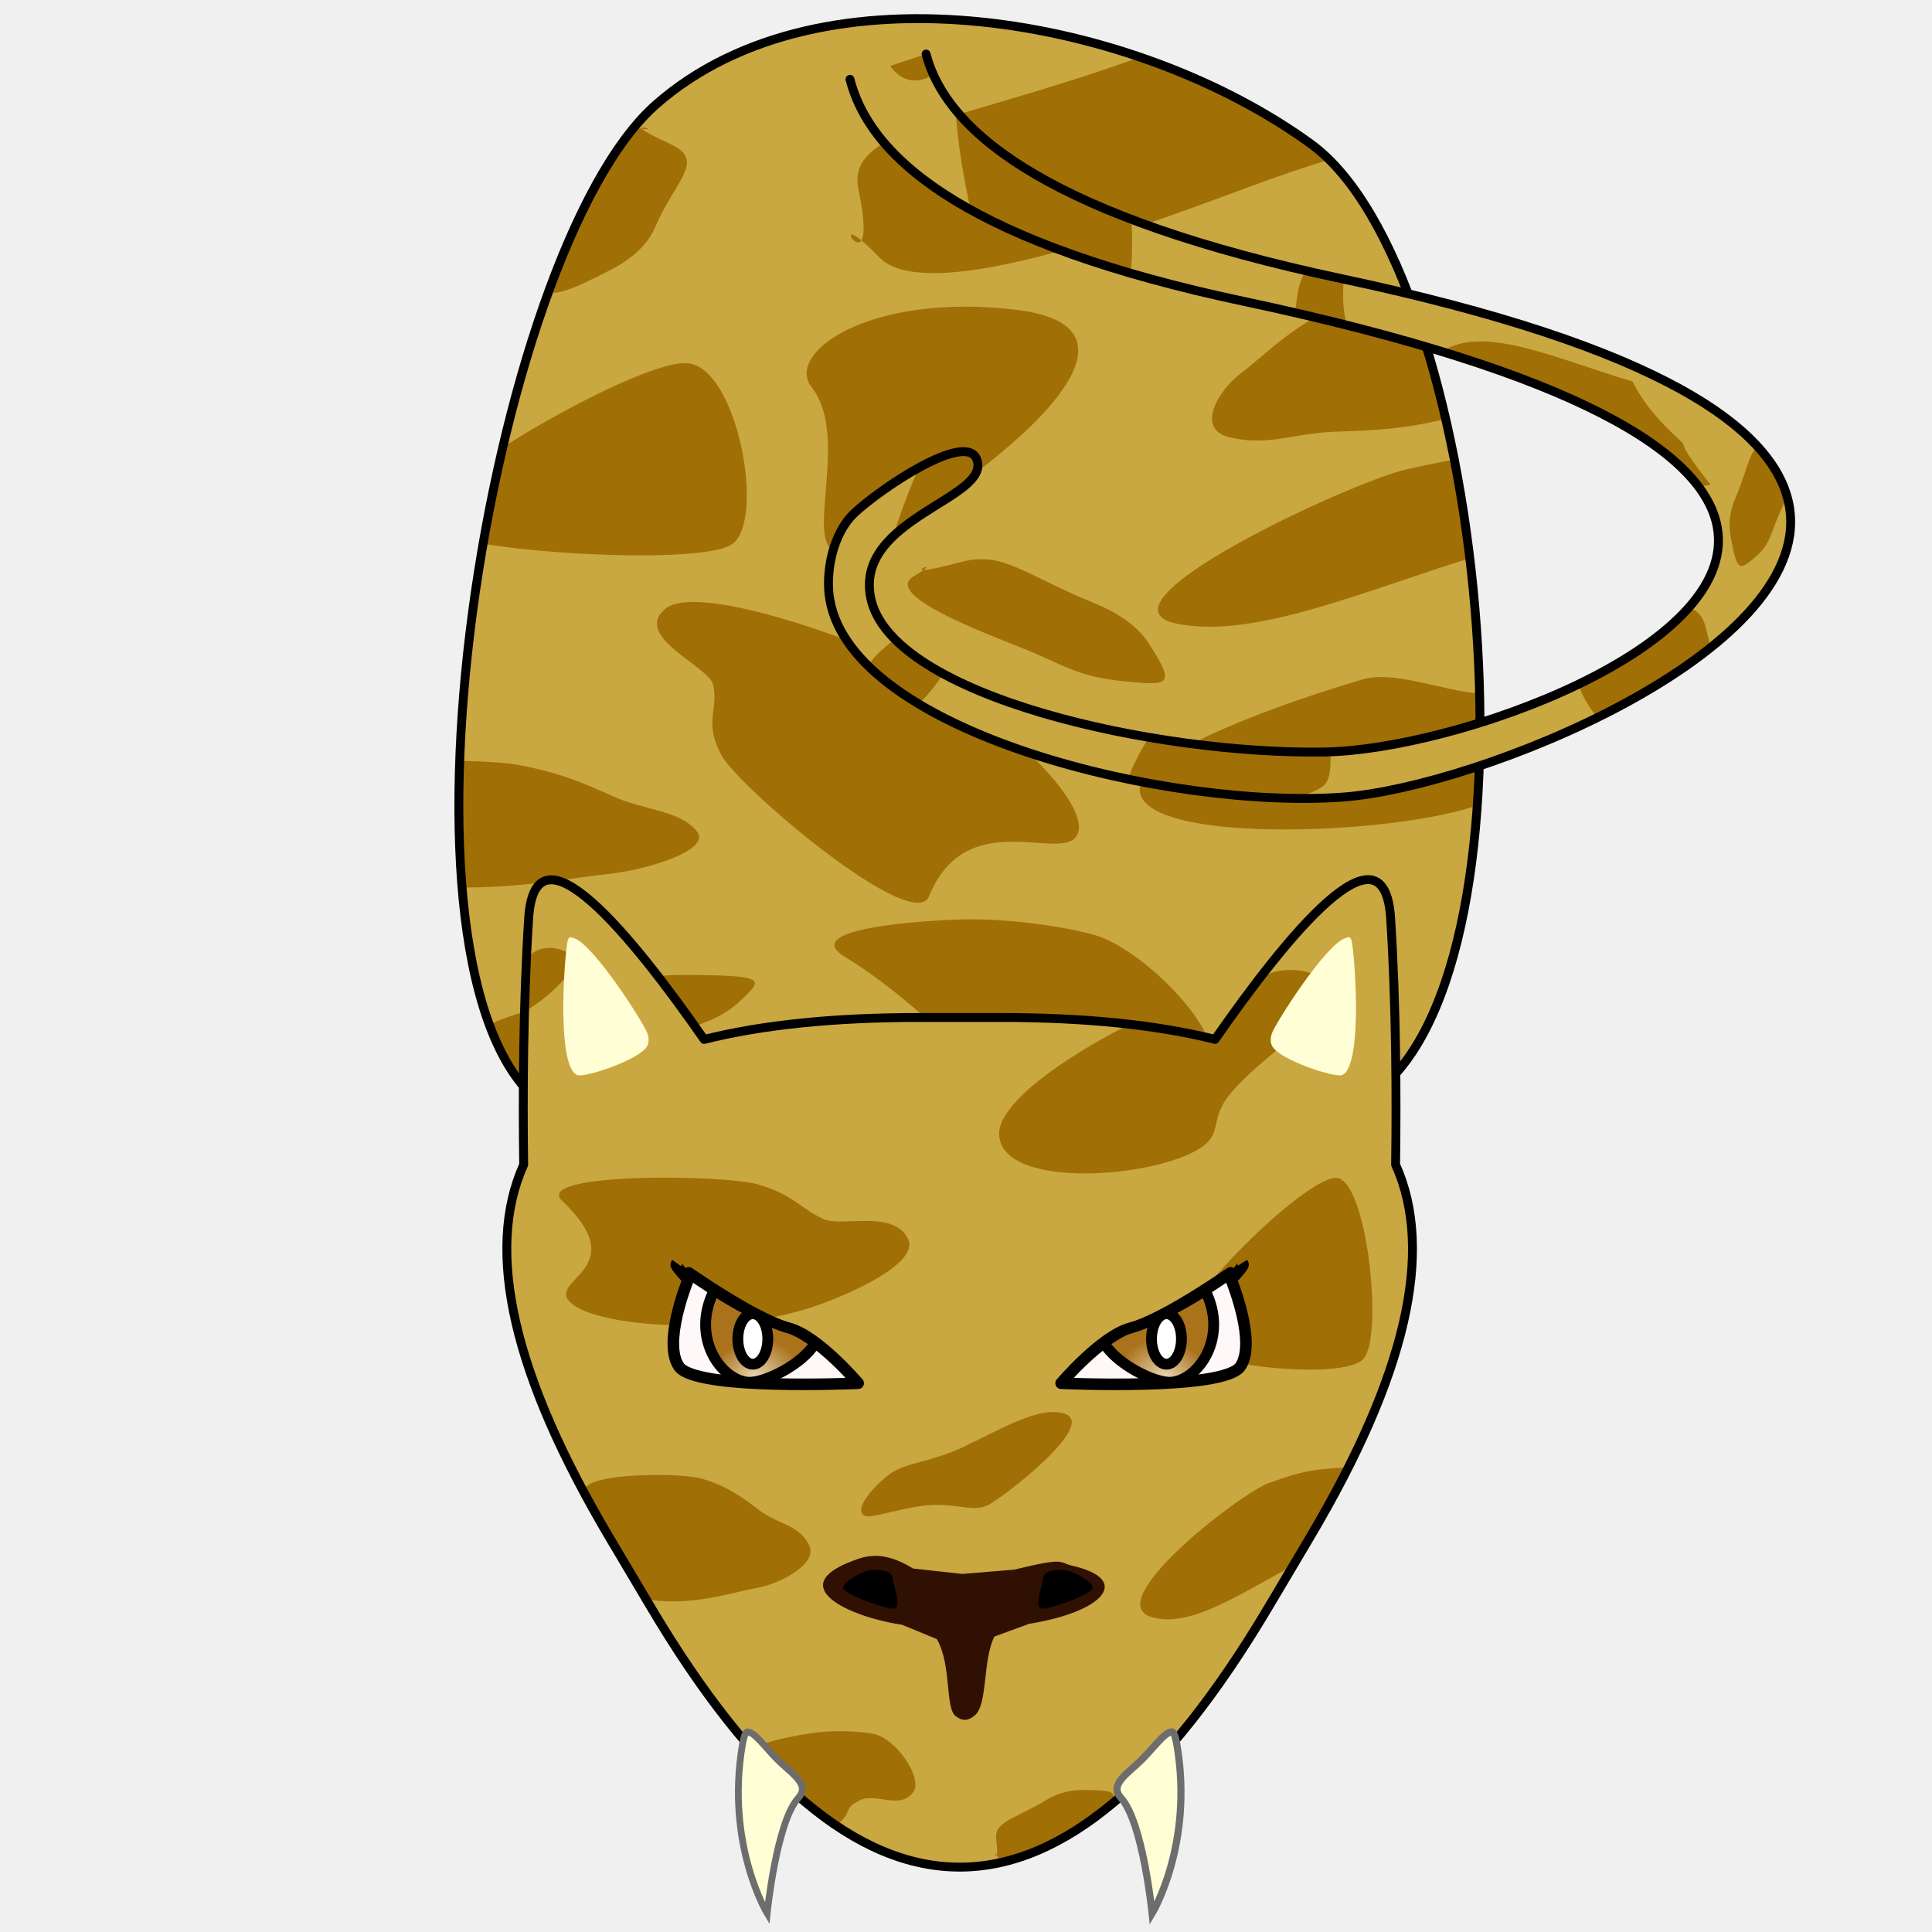
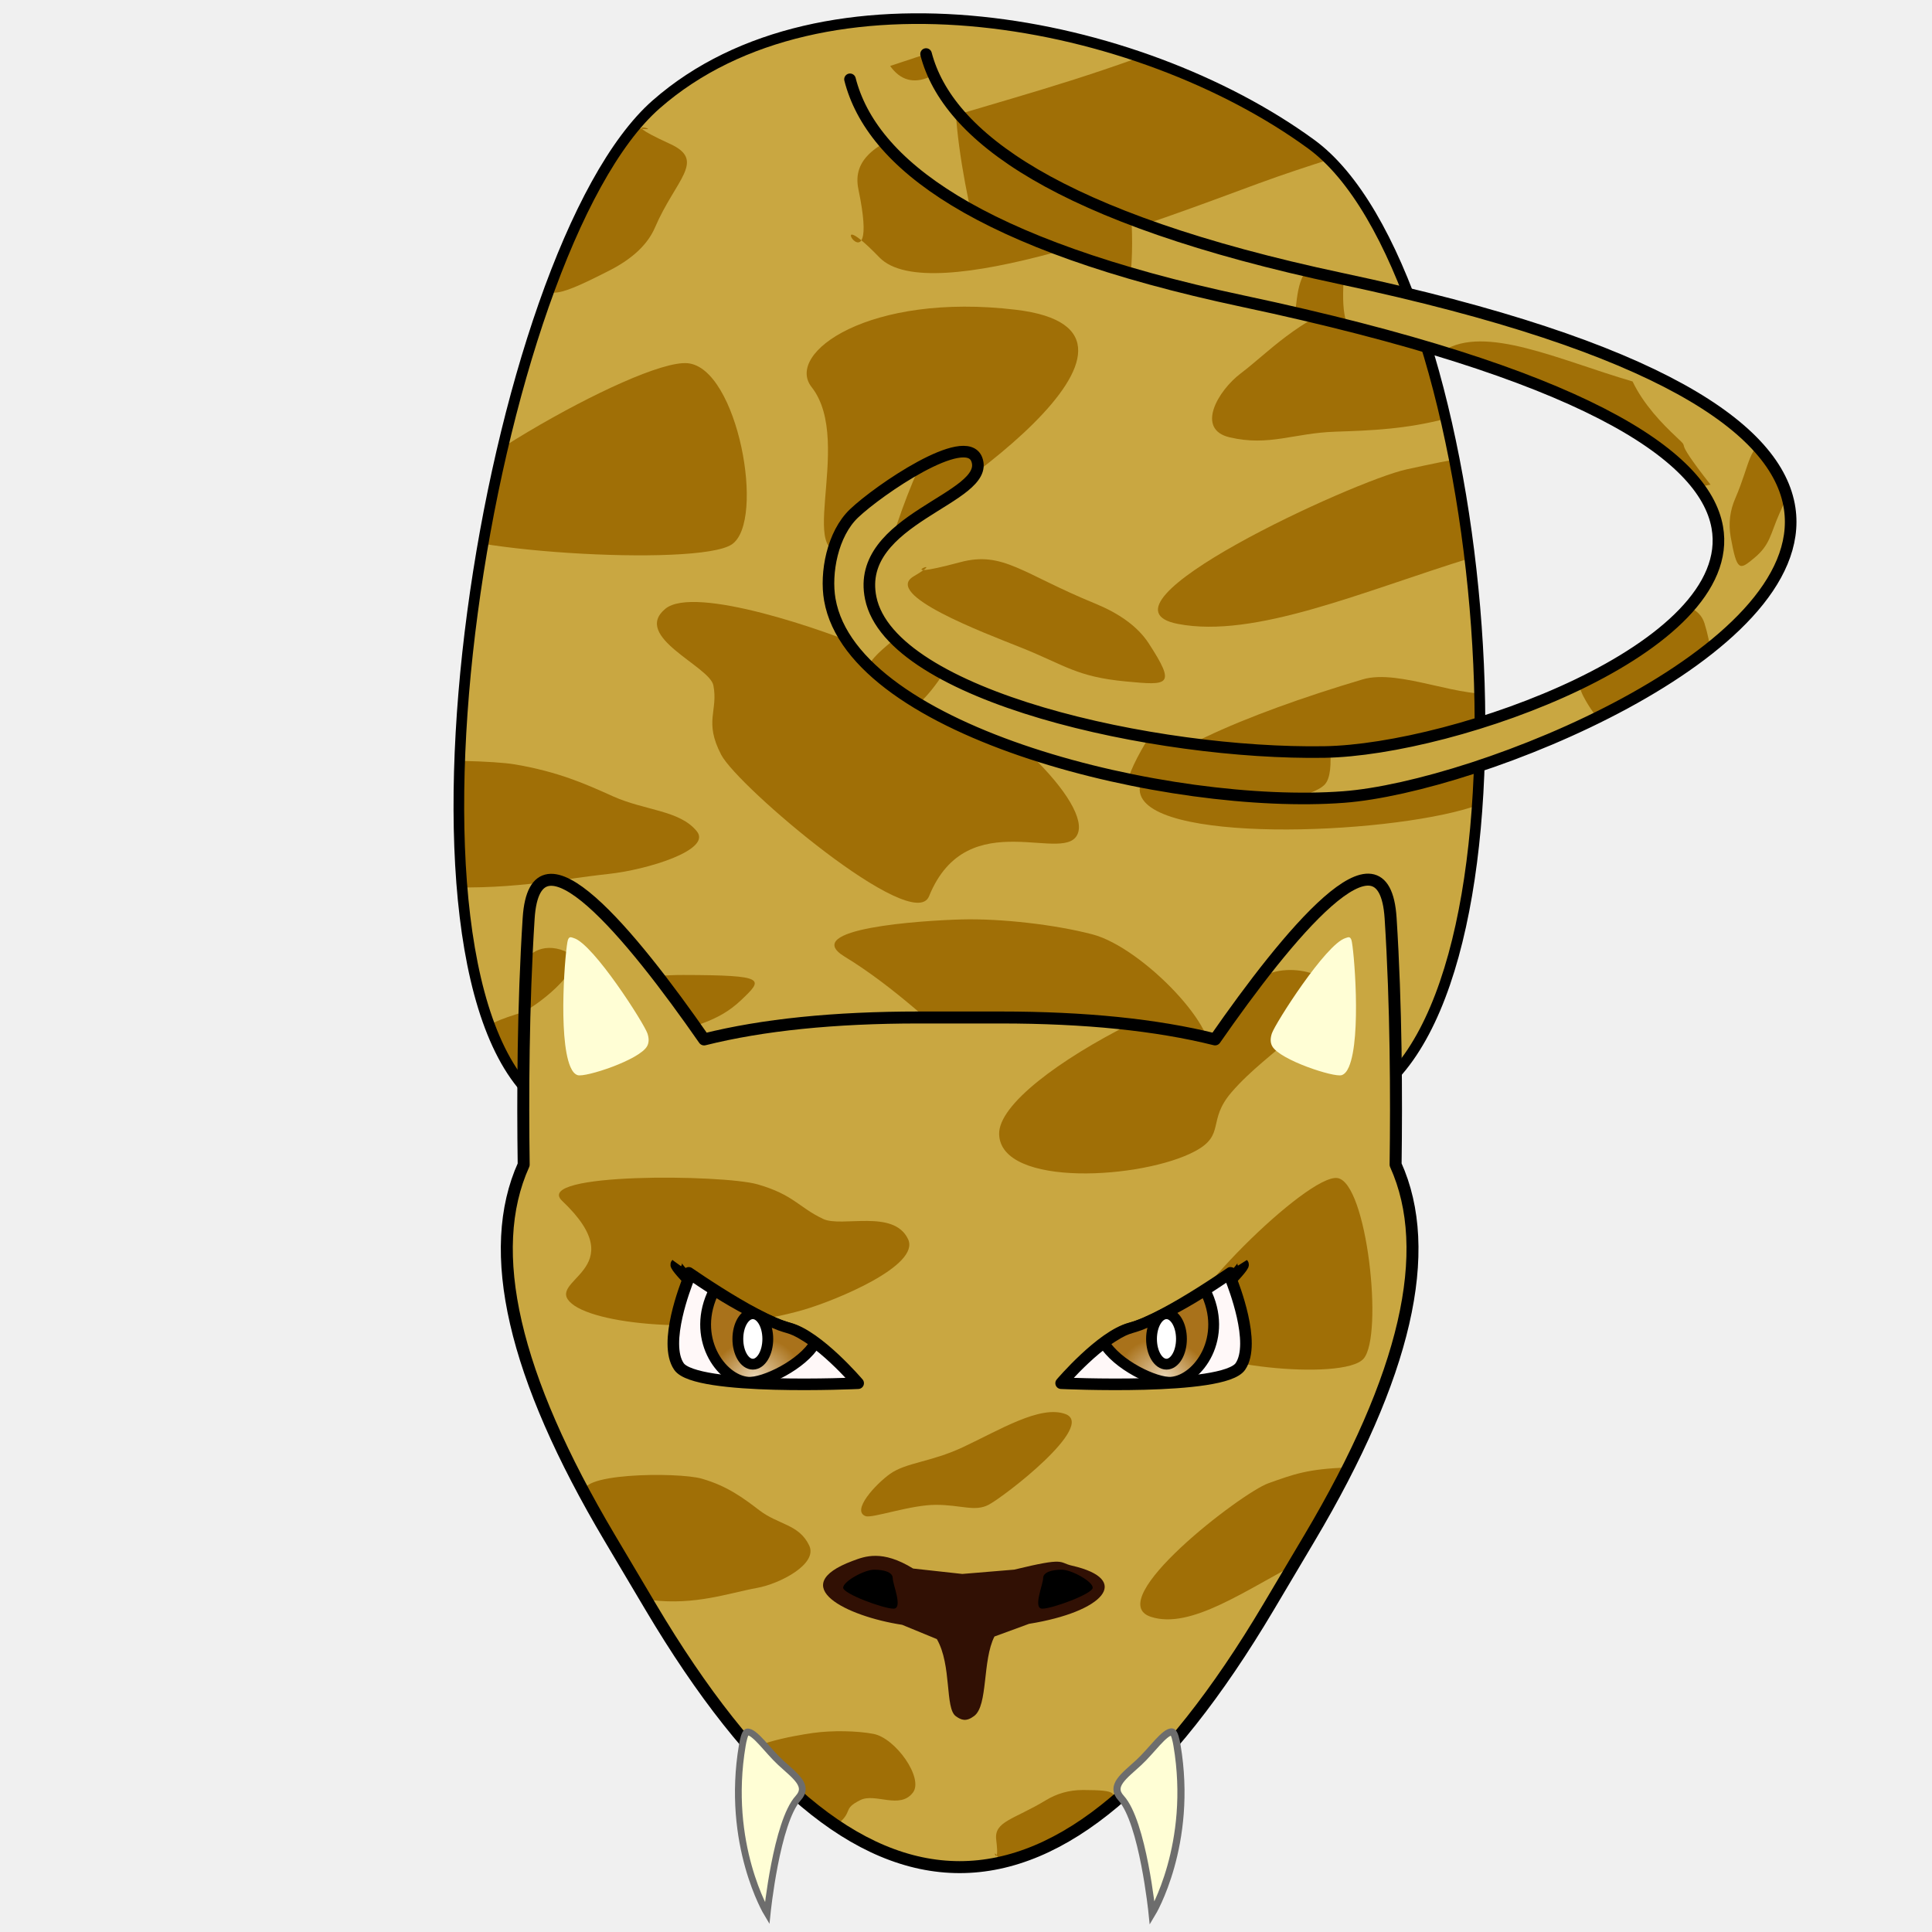
- <svg xmlns="http://www.w3.org/2000/svg" width="100px" height="100px" viewBox="0 0 100 100" version="1.1" xml:space="preserve" style="fill-rule:evenodd;clip-rule:evenodd;stroke-linejoin:round;stroke-miterlimit:1.414;">
+ <svg xmlns="http://www.w3.org/2000/svg" width="100%" height="100%" viewBox="0 0 100 100" version="1.1" xml:space="preserve" style="fill-rule:evenodd;clip-rule:evenodd;stroke-linejoin:round;stroke-miterlimit:1.414;">
  <g id="SaebelZahnTiger">
    <path id="Koerper" d="M28.164,57.235c-8.98,-6.553 -2.84,-44.248 5.796,-51.829c8.636,-7.581 24.927,-4.497 33.907,2.056c8.979,6.554 12.37,41.163 3.734,48.745c-8.635,7.581 -34.458,7.581 -43.437,1.028Z" style="fill:#c9a741;" />
    <clipPath id="_clip1">
      <path d="M28.164,57.235c-8.98,-6.553 -2.84,-44.248 5.796,-51.829c8.636,-7.581 24.927,-4.497 33.907,2.056c8.979,6.554 12.37,41.163 3.734,48.745c-8.635,7.581 -34.458,7.581 -43.437,1.028Z" />
    </clipPath>
    <g clip-path="url(#_clip1)">
      <path d="M31.718,41.213c-1.454,-0.656 -2.83,-1.265 -5.054,-1.646c-2.119,-0.363 -11.692,-0.299 -10.139,0.858c3.274,2.441 2.857,5.241 5.687,5.441c3.889,0.277 6.768,-0.36 9.281,-0.63c1.996,-0.214 5.353,-1.238 4.58,-2.201c-0.887,-1.108 -2.693,-1.071 -4.355,-1.822Z" style="fill:#a06f06;" />
      <path d="M69.117,22.344c1.886,-0.063 3.655,-0.131 5.756,-0.681c2.001,-0.524 8.901,-4.135 6.313,-4.401c-5.457,-0.56 -8.675,-2.757 -10.992,-1.85c-3.183,1.247 -4.481,2.782 -5.974,3.915c-1.186,0.899 -2.346,2.895 -0.57,3.31c2.04,0.477 3.311,-0.222 5.467,-0.293Z" style="fill:#a06f06;" />
      <path d="M38.384,51.744c1.119,-1.07 1.316,-1.27 -3.014,-1.279c-1.742,-0.003 -3.237,0.277 -4.499,0.73c-3.939,1.411 -6.328,1.517 -6.049,2.851c0.505,2.422 -0.927,0.053 0.457,1.484c1.1,1.137 6.199,-0.852 8.246,-1.604c2.351,-0.863 3.582,-0.959 4.859,-2.182Z" style="fill:#a06f06;" />
      <path d="M58.256,35.27c2.229,0.212 2.643,0.246 1.198,-1.975c-0.581,-0.893 -1.57,-1.564 -2.778,-2.059c-3.77,-1.542 -4.758,-2.729 -6.974,-2.137c-4.02,1.075 -0.403,-0.457 -2.413,0.734c-1.597,0.946 3.563,2.888 5.554,3.683c2.286,0.913 2.866,1.512 5.413,1.754Z" style="fill:#a06f06;" />
      <path d="M27.752,14.195c0.543,1.195 0.653,1.414 3.806,-0.201c1.268,-0.649 1.997,-1.412 2.341,-2.213c1.073,-2.499 2.672,-3.47 0.781,-4.334c-3.43,-1.567 0.607,-0.385 -2.208,-0.905c-2.236,-0.413 -3.42,2.939 -3.954,4.25c-0.613,1.507 -1.386,2.037 -0.766,3.403Z" style="fill:#a06f06;" />
      <path d="M76.607,4.343c2.653,-2.539 3.121,-3.015 -7.152,-3.035c-4.132,-0.008 -7.677,0.657 -10.674,1.73c-9.343,3.348 -15.009,3.599 -14.349,6.765c1.199,5.745 -2.2,0.124 1.085,3.52c2.609,2.697 14.705,-2.022 19.561,-3.805c5.578,-2.048 8.497,-2.274 11.529,-5.175Z" style="fill:#a06f06;" />
      <path d="M36.924,35.475c0.26,1.324 -0.504,1.857 0.408,3.596c0.868,1.656 9.936,9.336 10.754,7.321c2.002,-4.933 7.218,-1.488 7.727,-3.327c0.475,-1.718 -4.384,-6.639 -10.772,-9.435c-2.249,-0.985 -9.107,-3.371 -10.609,-2.115c-1.727,1.443 2.296,2.965 2.492,3.96Z" style="fill:#a06f06;" />
      <path d="M35.591,18.8c2.598,0.234 4.051,8.183 2.289,9.377c-1.763,1.194 -15.313,0.347 -16.148,-1.081c-0.836,-1.428 11.261,-8.53 13.859,-8.296Z" style="fill:#a06f06;" />
      <path d="M87.157,32.754c0.702,2.413 -4.398,3.641 -7.783,5.97c-2.153,1.481 -0.506,2.197 -3.171,3.049c-4.57,1.462 -17.076,1.914 -17.212,-0.874c-0.076,-1.538 5.358,-3.898 11.536,-5.733c1.946,-0.578 5.217,1.106 7.161,0.674c2.236,-0.496 3.268,-2.856 4.932,-3.262c1.564,-0.381 3.638,-0.176 4.537,0.176Z" style="fill:#a06f06;" />
      <path d="M44.923,70.561c-0.938,0.393 -2.595,1.449 -1.616,1.657c0.436,0.092 2.973,-0.445 4.648,-0.444c1.679,0.001 2.581,0.279 3.485,0c1.061,-0.327 7.151,-3.111 5.09,-3.557c-1.667,-0.362 -4.351,0.625 -6.798,1.302c-2.109,0.584 -3.738,0.592 -4.809,1.042Z" style="fill:#a06f06;" />
      <path d="M76.179,28.862c0.469,-1.166 1.653,-2.241 2.568,-2.987c1.149,-0.936 -0.55,0.35 1.942,-2.549c-3.958,0.094 -5.387,0.428 -7.883,0.968c-2.717,0.589 -16.756,7.054 -11.833,8.001c3.982,0.766 9.531,-1.678 15.206,-3.433Z" style="fill:#a06f06;" />
      <path d="M42.009,20.036c2.297,2.916 -1.207,9.828 2.303,8.288c4.119,-1.809 17.611,-11.176 8.263,-12.292c-7.562,-0.903 -11.96,2.234 -10.566,4.004Z" style="fill:#a06f06;" />
      <path d="M56.557,48.366c-1.891,-0.499 -4.716,-0.832 -6.795,-0.776c-2.03,0.055 -8.444,0.467 -6.042,1.927c5.066,3.079 9.431,9.03 11.048,7.789c1.666,-1.278 0.181,-1.584 2.047,-2.326c1.482,-0.59 4.691,1.445 5.7,-0.18c0.838,-1.35 -3.368,-5.75 -5.958,-6.434Z" style="fill:#a06f06;" />
    </g>
-     <path d="M28.164,57.235c-8.98,-6.553 -2.84,-44.248 5.796,-51.829c8.636,-7.581 24.927,-4.497 33.907,2.056c8.979,6.554 12.37,41.163 3.734,48.745c-8.635,7.581 -34.458,7.581 -43.437,1.028Z" style="fill:none;stroke:#000;stroke-width:0.46px;" />
+     <path d="M28.164,57.235c-8.98,-6.553 -2.84,-44.248 5.796,-51.829c8.636,-7.581 24.927,-4.497 33.907,2.056c8.979,6.554 12.37,41.163 3.734,48.745c-8.635,7.581 -34.458,7.581 -43.437,1.028Z" style="fill:none;stroke:#000;stroke-width:0.55px;" />
    <g id="Kopf">
      <path d="M33.677,83.171l-2.114,-3.562c-4.993,-8.411 -6.479,-14.854 -4.457,-19.326c-0.049,-3.453 -0.033,-8.226 0.257,-12.752c0.336,-5.222 5.324,0.865 9.082,6.27c3.029,-0.758 6.734,-1.136 11.112,-1.136l4.228,0c4.376,0 8.078,0.378 11.106,1.134c3.758,-5.406 8.751,-11.501 9.087,-6.277c0.291,4.53 0.306,9.306 0.258,12.759c2.023,4.473 0.537,10.915 -4.457,19.328l-2.114,3.562c-10.662,17.962 -21.325,17.962 -31.988,0Z" style="fill:#c9a741;" />
      <clipPath id="_clip2">
        <path d="M33.677,83.171l-2.114,-3.562c-4.993,-8.411 -6.479,-14.854 -4.457,-19.326c-0.049,-3.453 -0.033,-8.226 0.257,-12.752c0.336,-5.222 5.324,0.865 9.082,6.27c3.029,-0.758 6.734,-1.136 11.112,-1.136l4.228,0c4.376,0 8.078,0.378 11.106,1.134c3.758,-5.406 8.751,-11.501 9.087,-6.277c0.291,4.53 0.306,9.306 0.258,12.759c2.023,4.473 0.537,10.915 -4.457,19.328l-2.114,3.562c-10.662,17.962 -21.325,17.962 -31.988,0Z" />
      </clipPath>
      <g clip-path="url(#_clip2)">
        <path d="M39.315,78.18c-0.858,-0.655 -1.67,-1.262 -2.982,-1.642c-1.25,-0.362 -6.898,-0.298 -5.982,0.856c1.932,2.433 1.686,5.225 3.356,5.426c2.294,0.275 3.993,-0.36 5.476,-0.629c1.177,-0.213 3.158,-1.234 2.702,-2.195c-0.524,-1.104 -1.589,-1.068 -2.57,-1.816Z" style="fill:#a06f06;" />
        <path d="M57.342,93.571c0.477,-0.77 0.561,-0.915 -1.284,-0.921c-0.742,-0.002 -1.379,0.2 -1.917,0.526c-1.678,1.016 -2.695,1.092 -2.577,2.053c0.216,1.743 -0.395,0.037 0.195,1.068c0.469,0.818 2.641,-0.614 3.513,-1.155c1.002,-0.621 1.526,-0.69 2.07,-1.571Z" style="fill:#a06f06;" />
        <path d="M42.606,63.092c-1.283,-0.609 -1.518,-1.248 -3.389,-1.789c-1.781,-0.516 -11.68,-0.623 -10.121,0.853c3.816,3.613 -0.997,4.086 0.503,5.325c1.401,1.158 7.435,1.658 12.042,0.3c1.622,-0.478 6.01,-2.274 5.36,-3.644c-0.746,-1.574 -3.431,-0.588 -4.395,-1.045Z" style="fill:#a06f06;" />
        <path d="M69.227,60.976c1.532,0.234 2.39,8.16 1.35,9.351c-1.04,1.19 -9.035,0.346 -9.528,-1.078c-0.492,-1.424 6.645,-8.506 8.178,-8.273Z" style="fill:#a06f06;" />
        <path d="M68.333,50.586c0.415,2.406 -2.594,3.63 -4.592,5.952c-1.27,1.477 -0.298,2.191 -1.871,3.041c-2.696,1.457 -10.075,1.909 -10.155,-0.871c-0.044,-1.534 3.161,-3.887 6.807,-5.717c1.148,-0.577 3.077,1.103 4.225,0.672c1.319,-0.495 1.928,-2.849 2.91,-3.253c0.922,-0.379 2.146,-0.175 2.676,0.176Z" style="fill:#a06f06;" />
        <path d="M46.07,76.287c-0.733,0.52 -2.028,1.915 -1.263,2.189c0.34,0.122 2.324,-0.587 3.633,-0.586c1.312,0.001 2.018,0.369 2.724,0c0.83,-0.432 5.59,-4.11 3.979,-4.7c-1.303,-0.478 -3.401,0.827 -5.314,1.721c-1.648,0.771 -2.922,0.782 -3.759,1.376Z" style="fill:#a06f06;" />
        <path d="M67.451,80.758c0.234,-1.013 0.84,-1.944 1.31,-2.589c0.59,-0.81 -0.283,0.303 0.988,-2.209c-2.059,0.066 -2.8,0.351 -4.094,0.812c-1.408,0.501 -8.658,6.071 -6.087,6.914c2.079,0.681 4.945,-1.424 7.883,-2.928Z" style="fill:#a06f06;" />
        <path d="M27.224,50.003c0.189,0.889 -0.842,2.706 -0.161,2.39c0.799,-0.371 3.641,-2.546 2.169,-3.163c-1.191,-0.5 -2.123,0.233 -2.008,0.773Z" style="fill:#a06f06;" />
        <path d="M45.212,89.746c-0.835,-0.161 -2.133,-0.187 -3.126,-0.049c-0.969,0.135 -4.058,0.683 -3.097,1.317c2.028,1.337 3.374,4.204 4.291,3.474c0.944,-0.752 0.278,-0.833 1.252,-1.317c0.774,-0.384 2.048,0.507 2.723,-0.391c0.561,-0.745 -0.898,-2.814 -2.043,-3.034Z" style="fill:#a06f06;" />
      </g>
-       <path d="M33.677,83.171l-2.114,-3.562c-4.993,-8.411 -6.479,-14.854 -4.457,-19.326c-0.049,-3.453 -0.033,-8.226 0.257,-12.752c0.336,-5.222 5.324,0.865 9.082,6.27c3.029,-0.758 6.734,-1.136 11.112,-1.136l4.228,0c4.376,0 8.078,0.378 11.106,1.134c3.758,-5.406 8.751,-11.501 9.087,-6.277c0.291,4.53 0.306,9.306 0.258,12.759c2.023,4.473 0.537,10.915 -4.457,19.328l-2.114,3.562c-10.662,17.962 -21.325,17.962 -31.988,0Z" style="fill:none;stroke:#000;stroke-width:0.46px;" />
+       <path d="M33.677,83.171l-2.114,-3.562c-4.993,-8.411 -6.479,-14.854 -4.457,-19.326c-0.049,-3.453 -0.033,-8.226 0.257,-12.752c0.336,-5.222 5.324,0.865 9.082,6.27c3.029,-0.758 6.734,-1.136 11.112,-1.136l4.228,0c4.376,0 8.078,0.378 11.106,1.134c3.758,-5.406 8.751,-11.501 9.087,-6.277c0.291,4.53 0.306,9.306 0.258,12.759c2.023,4.473 0.537,10.915 -4.457,19.328l-2.114,3.562c-10.662,17.962 -21.325,17.962 -31.988,0Z" style="fill:none;stroke:#000;stroke-width:0.62px;" />
      <g id="Nase">
        <path d="M51.472,84.706c-0.632,1.241 -0.323,3.564 -1.048,4.112c-0.417,0.315 -0.668,0.214 -0.95,0.013c-0.572,-0.409 -0.201,-2.635 -0.983,-3.992l-1.796,-0.739c-2.884,-0.442 -6.047,-2.008 -2.564,-3.308c0.639,-0.24 1.533,-0.59 3.132,0.395l2.546,0.28l2.686,-0.223c2.713,-0.66 2.278,-0.368 2.981,-0.208c3.152,0.717 1.652,2.393 -2.213,3.013l-1.791,0.657Z" style="fill:#311004;fill-rule:nonzero;" />
        <path d="M56.559,82.178c0,0.321 -2.099,1.087 -2.606,1.087c-0.508,0 0.038,-1.252 0.038,-1.573c0,-0.32 0.458,-0.445 0.965,-0.445c0.508,0 1.603,0.61 1.603,0.931Z" style="fill-rule:nonzero;" />
        <path d="M43.641,82.178c0,0.321 2.099,1.087 2.606,1.087c0.508,0 -0.038,-1.252 -0.038,-1.573c0,-0.321 -0.457,-0.445 -0.965,-0.445c-0.508,0 -1.603,0.61 -1.603,0.931Z" style="fill-rule:nonzero;" />
      </g>
      <g id="Zaehne">
        <path d="M59.634,99.036c0,0 -0.478,-4.73 -1.609,-5.971c-0.577,-0.633 0.138,-1.122 0.922,-1.84c0.642,-0.588 1.344,-1.625 1.719,-1.578c0.127,0.016 0.218,0.47 0.254,0.685c0.869,5.135 -1.286,8.704 -1.286,8.704Z" style="fill:#fffed5;fill-rule:nonzero;stroke:#6d6d6d;stroke-width:0.37px;stroke-linejoin:miter;stroke-miterlimit:4;" />
        <path d="M39.708,99.036c0,0 0.479,-4.73 1.61,-5.971c0.577,-0.633 -0.139,-1.122 -0.922,-1.84c-0.642,-0.588 -1.344,-1.625 -1.719,-1.578c-0.127,0.016 -0.218,0.47 -0.254,0.685c-0.869,5.135 1.285,8.704 1.285,8.704Z" style="fill:#fffed5;fill-rule:nonzero;stroke:#6d6d6d;stroke-width:0.35px;stroke-linejoin:miter;stroke-miterlimit:4;" />
      </g>
      <g id="Ohren">
        <path d="M29.394,48.653c0.073,-0.206 0.175,-0.138 0.311,-0.096c1.014,0.308 3.633,4.413 3.807,4.936c0.079,0.238 0.09,0.465 -0.02,0.661c-0.398,0.711 -3.2,1.625 -3.595,1.495c-0.153,-0.05 -0.275,-0.2 -0.372,-0.425c-0.664,-1.541 -0.252,-6.23 -0.131,-6.571Z" style="fill:#fffed5;fill-rule:nonzero;" />
        <path d="M69.949,48.653c-0.073,-0.206 -0.175,-0.138 -0.311,-0.096c-1.014,0.308 -3.633,4.413 -3.807,4.935c-0.079,0.239 -0.09,0.466 0.02,0.662c0.398,0.711 3.2,1.625 3.595,1.495c0.153,-0.05 0.275,-0.2 0.372,-0.425c0.664,-1.541 0.252,-6.23 0.131,-6.571Z" style="fill:#fffed5;fill-rule:nonzero;" />
      </g>
      <g id="Augen">
        <g>
          <path d="M54.924,71.594c0,0 2.076,-2.44 3.57,-2.835c1.944,-0.513 5.832,-3.328 5.843,-3.318c0.078,0.066 -0.614,0.78 -0.61,0.791c0.097,0.261 1.304,3.288 0.474,4.497c-0.867,1.261 -9.277,0.865 -9.277,0.865Z" style="fill:#fff8f8;stroke:#000;stroke-width:0.6px;stroke-linecap:round;stroke-miterlimit:1.5;" />
          <path d="M57.137,69.495c1.332,-0.916 1.207,-0.619 2.155,-1.03c1.189,-0.533 2.429,-1.245 3.081,-1.681c1.237,2.429 -0.342,4.644 -1.739,4.76c-0.832,0.068 -2.844,-0.918 -3.497,-2.049Z" style="fill:url(#_Radial3);stroke:#000;stroke-width:0.56px;stroke-linecap:round;stroke-miterlimit:1.5;" />
          <ellipse cx="60.377" cy="69.304" rx="0.775" ry="1.306" style="fill:#fff;stroke:#000;stroke-width:0.56px;stroke-linecap:round;stroke-miterlimit:1.5;" />
        </g>
        <g>
          <path d="M44.418,71.594c0,0 -2.076,-2.44 -3.569,-2.835c-1.944,-0.513 -5.832,-3.328 -5.843,-3.318c-0.078,0.066 0.614,0.78 0.61,0.791c-0.097,0.261 -1.305,3.288 -0.474,4.497c0.866,1.261 9.276,0.865 9.276,0.865Z" style="fill:#fff8f8;stroke:#000;stroke-width:0.6px;stroke-linecap:round;stroke-miterlimit:1.5;" />
          <path d="M42.206,69.495c-1.333,-0.916 -1.208,-0.619 -2.155,-1.03c-1.19,-0.533 -2.43,-1.245 -3.081,-1.681c-1.238,2.429 0.341,4.644 1.738,4.76c0.832,0.068 2.844,-0.918 3.498,-2.049Z" style="fill:url(#_Radial4);stroke:#000;stroke-width:0.56px;stroke-linecap:round;stroke-miterlimit:1.5;" />
          <ellipse cx="38.966" cy="69.304" rx="0.775" ry="1.306" style="fill:#fff;stroke:#000;stroke-width:0.56px;stroke-linecap:round;stroke-miterlimit:1.5;" />
        </g>
      </g>
    </g>
    <path id="Schwanz" d="M43.996,4.105c1.108,4.351 6.572,8.561 20.333,11.483c17.435,3.703 23.878,7.899 24.557,11.703c1.124,6.302 -13.578,11.525 -20.335,11.633c-8.706,0.14 -22.429,-2.875 -23.482,-7.967c-0.855,-4.136 6.247,-5.146 5.491,-7.174c-0.564,-1.51 -5.088,1.582 -6.356,2.791c-1.119,1.067 -1.494,3.09 -1.253,4.465c1.213,6.94 17.687,10.885 26.592,10.215c6.975,-0.524 24.208,-7.451 23.09,-14.942c-0.614,-4.114 -6.763,-8.398 -23.184,-11.885c-14.752,-3.133 -20.408,-7.4 -21.516,-11.63" style="fill:#c9a741;" />
    <clipPath id="_clip5">
      <path d="M43.996,4.105c1.108,4.351 6.572,8.561 20.333,11.483c17.435,3.703 23.878,7.899 24.557,11.703c1.124,6.302 -13.578,11.525 -20.335,11.633c-8.706,0.14 -22.429,-2.875 -23.482,-7.967c-0.855,-4.136 6.247,-5.146 5.491,-7.174c-0.564,-1.51 -5.088,1.582 -6.356,2.791c-1.119,1.067 -1.494,3.09 -1.253,4.465c1.213,6.94 17.687,10.885 26.592,10.215c6.975,-0.524 24.208,-7.451 23.09,-14.942c-0.614,-4.114 -6.763,-8.398 -23.184,-11.885c-14.752,-3.133 -20.408,-7.4 -21.516,-11.63" />
    </clipPath>
    <g clip-path="url(#_clip5)">
      <path d="M84.221,38.651c-0.85,-0.722 -1.641,-1.407 -2.275,-2.628c-0.604,-1.163 -1.512,-6.738 -0.118,-6.053c2.941,1.445 5.89,0.677 6.393,2.284c0.692,2.208 0.306,4.001 0.274,5.512c-0.025,1.2 -0.776,3.342 -1.884,3.074c-1.274,-0.308 -1.419,-1.364 -2.39,-2.189Z" style="fill:#a06f06;" />
      <path d="M90.79,28.89c-0.743,0.614 -0.883,0.724 -1.209,-1.092c-0.131,-0.73 -0.025,-1.395 0.231,-1.987c0.798,-1.843 0.704,-2.86 1.754,-2.924c1.905,-0.116 -0.028,-0.396 1.178,-0.009c0.958,0.308 -0.201,2.717 -0.63,3.677c-0.492,1.104 -0.475,1.633 -1.324,2.335Z" style="fill:#a06f06;" />
      <path d="M53.588,16.745c-0.874,-1.149 -1.599,-1.26 -2.502,-3.001c-0.861,-1.658 -2.689,-11.387 -0.838,-10.129c4.532,3.079 4.205,-1.75 5.792,-0.506c1.483,1.162 3.063,7.01 2.404,11.804c-0.231,1.687 -1.396,6.347 -2.976,5.965c-1.816,-0.439 -1.223,-3.269 -1.88,-4.133Z" style="fill:#a06f06;" />
      <path d="M58.334,41.018c0.515,1.465 9.155,0.819 10.25,-0.429c1.096,-1.249 -1.192,-8.964 -2.802,-9.182c-1.611,-0.217 -7.963,8.145 -7.448,9.611Z" style="fill:#a06f06;" />
      <path d="M45.554,37.229c2.649,-0.044 3.44,-3.238 5.582,-5.642c1.362,-1.529 2.295,-0.706 2.934,-2.415c1.095,-2.93 0.302,-10.282 -2.69,-9.839c-1.651,0.245 -3.618,3.846 -4.947,7.78c-0.419,1.239 1.713,2.824 1.451,4.035c-0.302,1.392 -2.718,2.435 -2.982,3.478c-0.247,0.98 0.184,2.147 0.652,2.603Z" style="fill:#a06f06;" />
      <path d="M67.463,14.237c0.43,-0.819 1.7,-2.358 2.127,-1.656c0.189,0.313 -0.228,2.4 0,3.689c0.228,1.293 0.745,1.918 0.472,2.683c-0.32,0.899 -3.436,6.279 -4.347,4.804c-0.737,-1.194 0.297,-3.506 0.925,-5.558c0.541,-1.769 0.331,-3.025 0.823,-3.962Z" style="fill:#a06f06;" />
      <path d="M84.503,19.745c0.567,1.192 1.532,2.187 2.255,2.864c0.91,0.85 -0.41,-0.301 1.779,2.478c-2.351,0.45 -3.274,0.289 -4.876,0.054c-1.744,-0.256 -11.612,-5.272 -8.954,-6.979c2.15,-1.381 6.022,0.482 9.796,1.583Z" style="fill:#a06f06;" />
      <path d="M47.228,-1.853c2.426,0.046 6.777,-3.294 6.234,-1.498c-0.637,2.109 -5.163,10.007 -7.418,6.724c-1.823,-2.656 -0.289,-5.254 1.184,-5.226Z" style="fill:#a06f06;" />
    </g>
-     <path d="M43.996,4.105c1.108,4.351 6.572,8.561 20.333,11.483c17.435,3.703 23.878,7.899 24.557,11.703c1.124,6.302 -13.578,11.525 -20.335,11.633c-8.706,0.14 -22.429,-2.875 -23.482,-7.967c-0.855,-4.136 6.247,-5.146 5.491,-7.174c-0.564,-1.51 -5.088,1.582 -6.356,2.791c-1.119,1.067 -1.494,3.09 -1.253,4.465c1.213,6.94 17.687,10.885 26.592,10.215c6.975,-0.524 24.208,-7.451 23.09,-14.942c-0.614,-4.114 -6.763,-8.398 -23.184,-11.885c-14.752,-3.133 -20.408,-7.4 -21.516,-11.63" style="fill:none;stroke:#000;stroke-width:0.46px;stroke-linecap:round;stroke-miterlimit:1.5;" />
+     <path d="M43.996,4.105c1.108,4.351 6.572,8.561 20.333,11.483c17.435,3.703 23.878,7.899 24.557,11.703c1.124,6.302 -13.578,11.525 -20.335,11.633c-8.706,0.14 -22.429,-2.875 -23.482,-7.967c-0.855,-4.136 6.247,-5.146 5.491,-7.174c-0.564,-1.51 -5.088,1.582 -6.356,2.791c-1.119,1.067 -1.494,3.09 -1.253,4.465c1.213,6.94 17.687,10.885 26.592,10.215c6.975,-0.524 24.208,-7.451 23.09,-14.942c-0.614,-4.114 -6.763,-8.398 -23.184,-11.885c-14.752,-3.133 -20.408,-7.4 -21.516,-11.63" style="fill:none;stroke:#000;stroke-width:0.6px;stroke-linecap:round;stroke-miterlimit:1.5;" />
  </g>
  <defs>
    <radialGradient id="_Radial3" cx="0" cy="0" r="1" gradientUnits="userSpaceOnUse" gradientTransform="matrix(-1.87644,-1.32883,-1.37305,1.41049,60.2907,71.2348)">
      <stop offset="0" style="stop-color:#e8d3b1;stop-opacity:1" />
      <stop offset="1" style="stop-color:#a9721b;stop-opacity:1" />
    </radialGradient>
    <radialGradient id="_Radial4" cx="0" cy="0" r="1" gradientUnits="userSpaceOnUse" gradientTransform="matrix(1.87644,-1.32883,1.37305,1.41049,39.0519,71.2348)">
      <stop offset="0" style="stop-color:#e8d3b1;stop-opacity:1" />
      <stop offset="1" style="stop-color:#a9721b;stop-opacity:1" />
    </radialGradient>
  </defs>
</svg>
